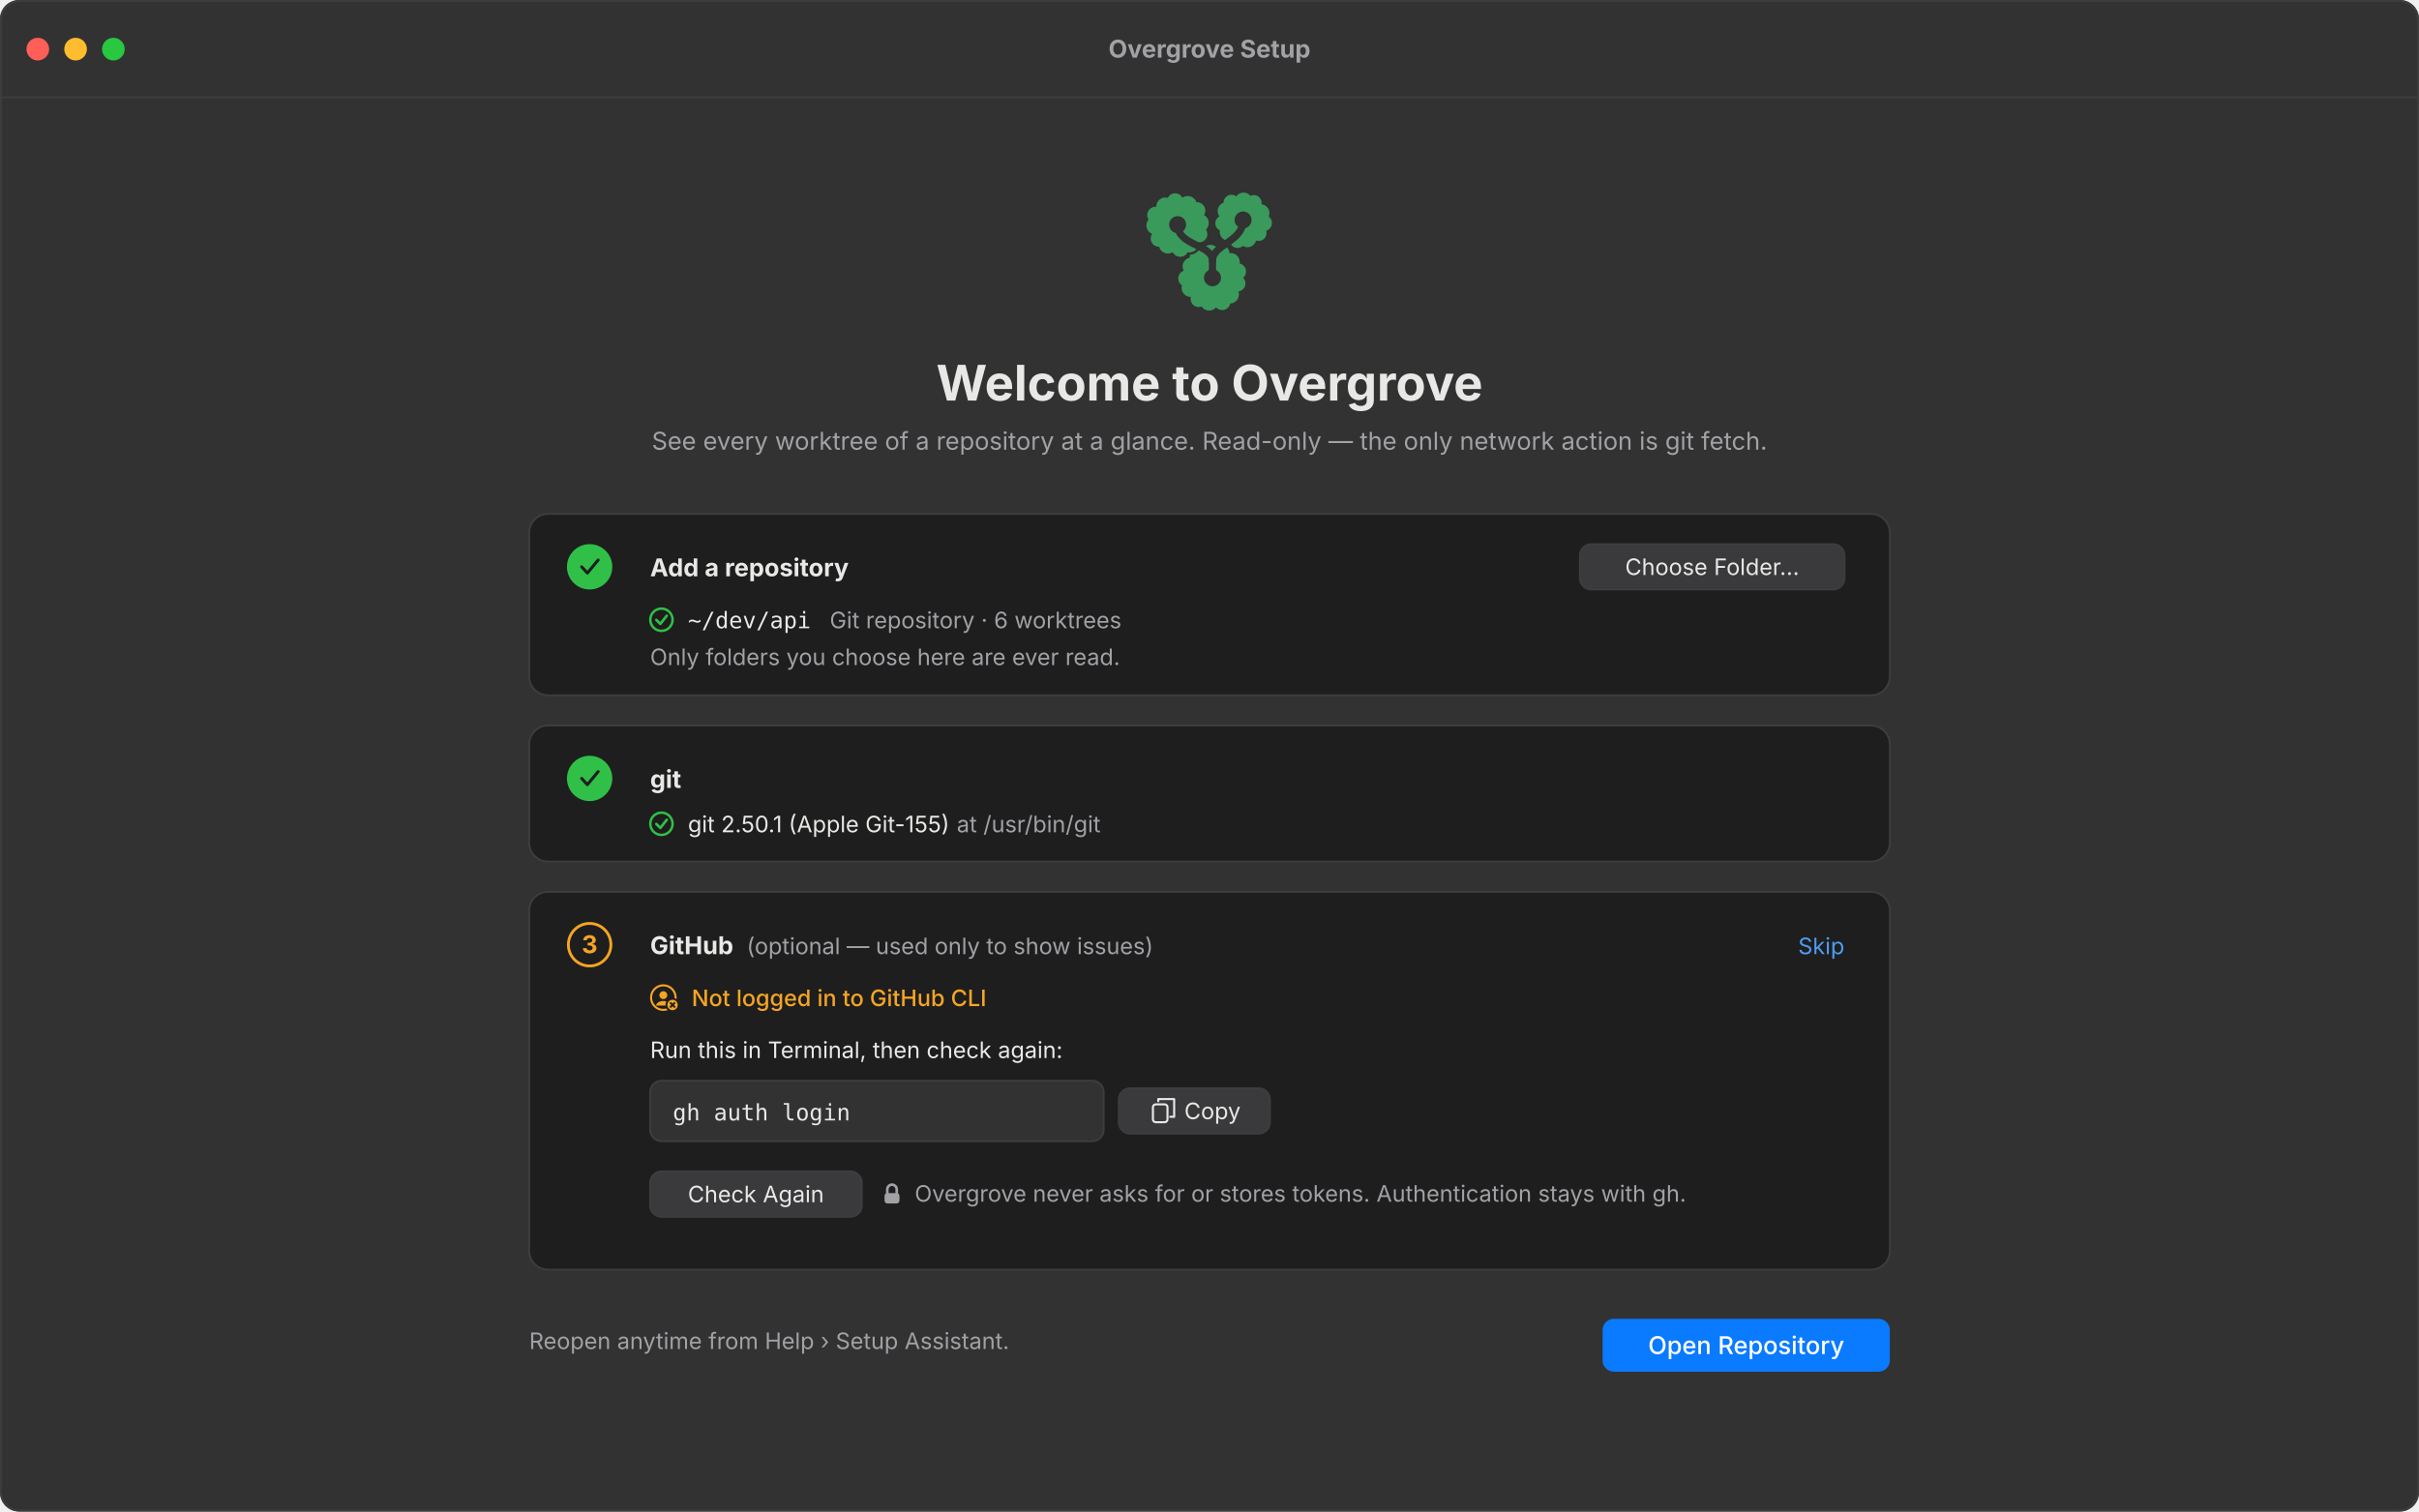
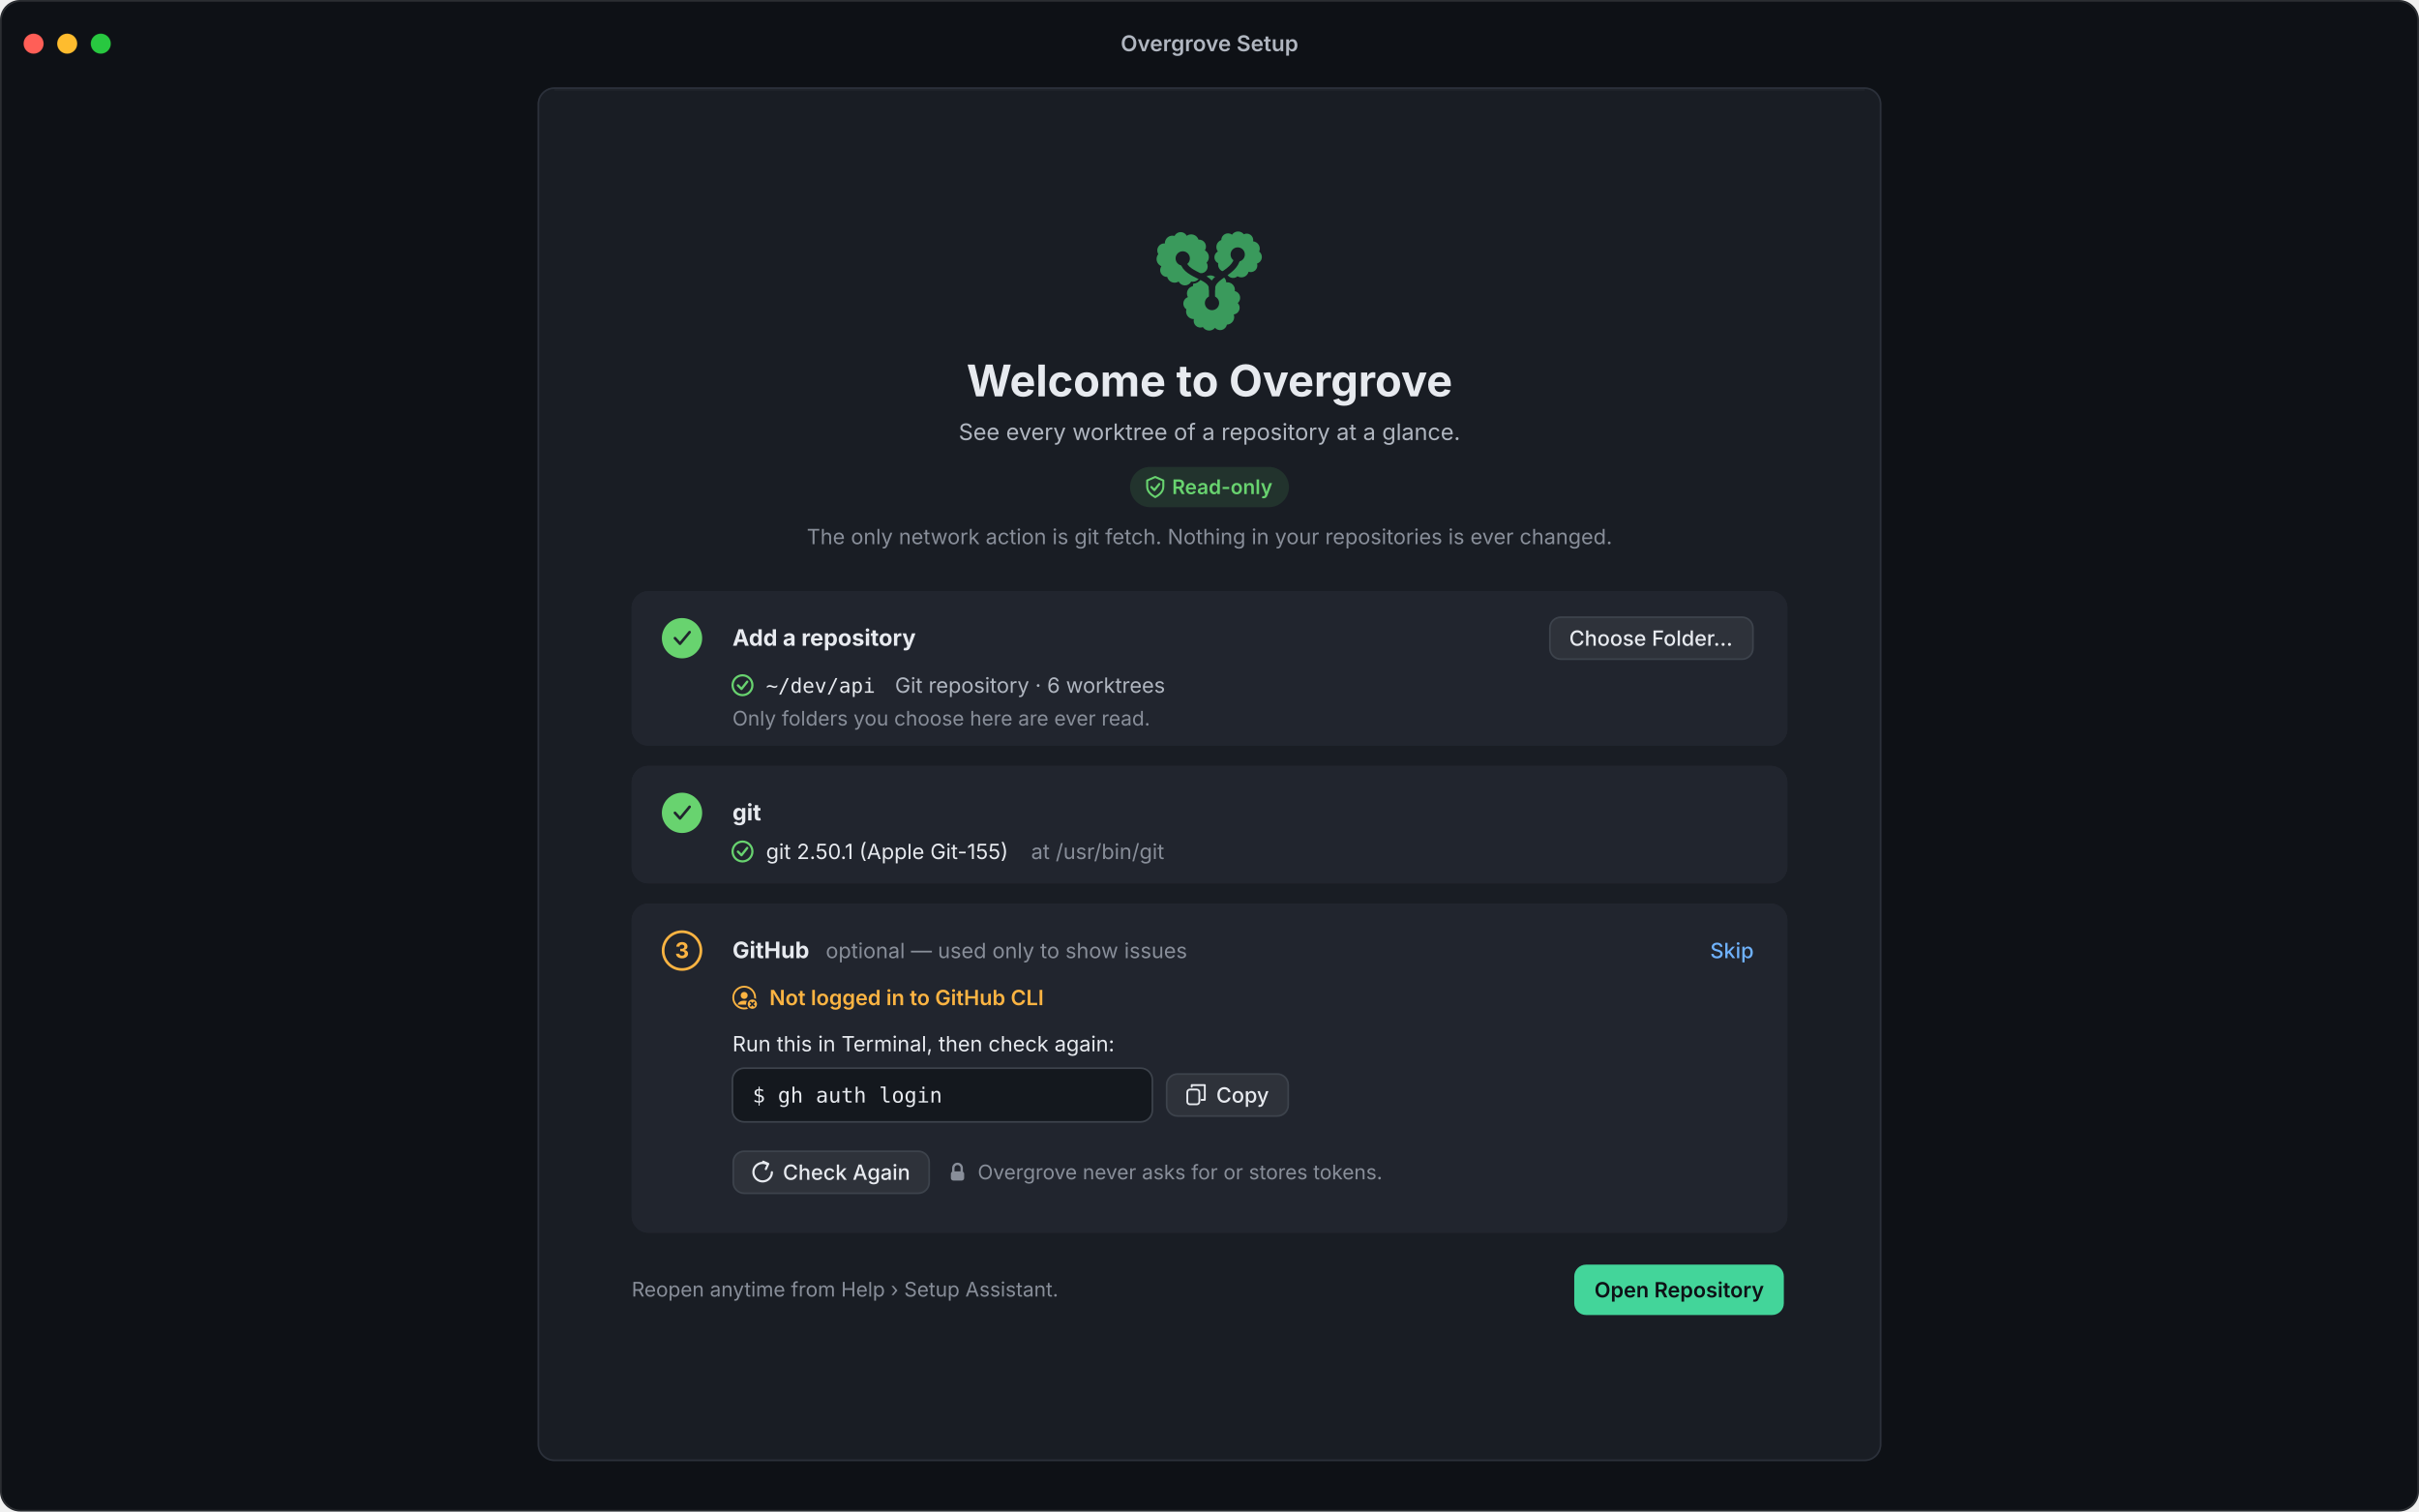
- <svg xmlns="http://www.w3.org/2000/svg" xml:space="preserve" width="1280" height="800" viewBox="0 0 1280 800">
+ <svg xmlns="http://www.w3.org/2000/svg" xml:space="preserve" width="1440" height="900" viewBox="0 0 1440 900">
  <defs>
    <clipPath id="win">
-       <rect x="0" y="0" width="1280" height="800" rx="10" />
+       <rect x="0" y="0" width="1440" height="900" rx="12" />
+     </clipPath>
+     <clipPath id="obclip">
+       <rect x="320" y="52" width="800" height="818" rx="10" />
    </clipPath>
  </defs>
  <g clip-path="url(#win)">
-     <rect x="0" y="0" width="1280" height="800" fill="#323232" />
+     <rect x="0" y="0" width="1440" height="900" fill="#0e1116" />
    <circle cx="20" cy="26" r="6" fill="#ff5f57" />
+     <circle cx="20" cy="26" r="6" fill="none" stroke="#000000" stroke-width="0.5" stroke-opacity="0.149" />
    <circle cx="40" cy="26" r="6" fill="#febc2e" />
+     <circle cx="40" cy="26" r="6" fill="none" stroke="#000000" stroke-width="0.5" stroke-opacity="0.149" />
    <circle cx="60" cy="26" r="6" fill="#28c840" />
-     <text x="640" y="30.5" font-family="-apple-system, 'SF Pro Text', 'Helvetica Neue', sans-serif" font-size="13" font-weight="700" fill="#a1a1a6" text-anchor="middle">Overgrove Setup</text>
-     <line x1="0" y1="51.5" x2="1280" y2="51.5" stroke="#3d3d3d" stroke-width="1" />
-     <svg x="604.0" y="100" width="72" height="67.5" viewBox="190 262 640 600">
-       <defs>
-         <mask id="gap" maskUnits="userSpaceOnUse" x="0" y="0" width="1024" height="1024">
-           <rect width="1024" height="1024" fill="#fff" />
-           <g fill="#000" stroke="#000" stroke-width="22">
-             <path d="M493.5 453.5 A38.5 38.5 0 0 1 459.1 513.2 A43.3 43.3 0 0 1 407.3 559.9 A39.3 39.3 0 0 1 337.2 559.5 A42.9 42.9 0 0 1 272.9 533.8 A38.4 38.4 0 0 1 240.3 473.6 A43.3 43.3 0 0 1 223.2 405.9 A39.3 39.3 0 0 1 259.8 345.9 A42.6 42.6 0 0 1 314.1 303.9 A38.2 38.2 0 0 1 382.4 303.2 A43.1 43.1 0 0 1 448.4 324.6 A39.2 39.2 0 0 1 484.2 384.8 A43.0 43.0 0 0 1 493.5 453.5 Z" />
-             <path d="M776.5 458.6 A37.0 37.0 0 0 1 729.0 504.6 A41.5 41.5 0 0 1 667.0 530.1 A37.7 37.7 0 0 1 604.5 505.2 A41.2 41.2 0 0 1 558.7 456.9 A36.8 36.8 0 0 1 556.8 391.1 A41.5 41.5 0 0 1 575.9 326.9 A37.8 37.8 0 0 1 636.3 296.9 A40.9 40.9 0 0 1 702.3 294.6 A36.7 36.7 0 0 1 754.5 334.2 A41.3 41.3 0 0 1 788.4 391.7 A38.1 38.1 0 0 1 776.5 458.6 Z" />
-           </g>
-         </mask>
-         <mask id="knock" maskUnits="userSpaceOnUse" x="0" y="0" width="1024" height="1024">
-           <rect width="1024" height="1024" fill="#fff" />
-           <g fill="none" stroke="#000" stroke-width="34" stroke-linecap="round" stroke-linejoin="round">
-             <path d="M524 680 L524 600 C524 522 360 530 360 430" />
-             <path d="M524 600 C524 522 668 512 668 408" />
-           </g>
-           <g fill="#000">
-             <circle cx="524" cy="680" r="40" />
-             <circle cx="360" cy="430" r="40" />
-             <circle cx="668" cy="408" r="40" />
-           </g>
-         </mask>
-       </defs>
-       <g fill="#3a9a5c" mask="url(#knock)">
-         <path d="M668.3 680.0 A38.0 38.0 0 0 1 646.0 744.1 A42.7 42.7 0 0 1 607.6 801.1 A38.7 38.7 0 0 1 540.9 819.0 A42.3 42.3 0 0 1 472.8 814.9 A37.8 37.8 0 0 1 422.5 770.0 A42.7 42.7 0 0 1 380.4 715.4 A38.8 38.8 0 0 1 388.8 646.7 A41.9 41.9 0 0 1 417.1 585.3 A37.7 37.7 0 0 1 475.4 551.8 A42.5 42.5 0 0 1 541.7 534.6 A38.6 38.6 0 0 1 603.9 564.2 A42.3 42.3 0 0 1 651.8 612.9 A38.7 38.7 0 0 1 668.3 680.0 Z" mask="url(#gap)" />
-         <path d="M493.5 453.5 A38.5 38.5 0 0 1 459.1 513.2 A43.3 43.3 0 0 1 407.3 559.9 A39.3 39.3 0 0 1 337.2 559.5 A42.9 42.9 0 0 1 272.9 533.8 A38.4 38.4 0 0 1 240.3 473.6 A43.3 43.3 0 0 1 223.2 405.9 A39.3 39.3 0 0 1 259.8 345.9 A42.6 42.6 0 0 1 314.1 303.9 A38.2 38.2 0 0 1 382.4 303.2 A43.1 43.1 0 0 1 448.4 324.6 A39.2 39.2 0 0 1 484.2 384.8 A43.0 43.0 0 0 1 493.5 453.5 Z" />
-         <path d="M776.5 458.6 A37.0 37.0 0 0 1 729.0 504.6 A41.5 41.5 0 0 1 667.0 530.1 A37.7 37.7 0 0 1 604.5 505.2 A41.2 41.2 0 0 1 558.7 456.9 A36.8 36.8 0 0 1 556.8 391.1 A41.5 41.5 0 0 1 575.9 326.9 A37.8 37.8 0 0 1 636.3 296.9 A40.9 40.9 0 0 1 702.3 294.6 A36.7 36.7 0 0 1 754.5 334.2 A41.3 41.3 0 0 1 788.4 391.7 A38.1 38.1 0 0 1 776.5 458.6 Z" />
-       </g>
-     </svg>
-     <text x="640" y="212" font-family="-apple-system, 'SF Pro Text', 'Helvetica Neue', sans-serif" font-size="26" font-weight="700" fill="#e8e8e6" text-anchor="middle">Welcome to Overgrove</text>
-     <text x="640" y="238" font-family="-apple-system, 'SF Pro Text', 'Helvetica Neue', sans-serif" font-size="13" font-weight="400" fill="#a1a1a6" text-anchor="middle">See every worktree of a repository at a glance. Read-only — the only network action is git fetch.</text>
-     <rect x="280" y="272" width="720" height="96" rx="10" fill="#1e1e1e" stroke="#3d3d3d" stroke-width="1" />
-     <circle cx="312" cy="300" r="12" fill="#30c048" />
-     <path d="M307.8 300.0 L310.8 303.3 L316.5 296.4" fill="none" stroke="#1e1e1e" stroke-width="1.6" stroke-linecap="round" stroke-linejoin="round" />
-     <text x="344" y="305" font-family="-apple-system, 'SF Pro Text', 'Helvetica Neue', sans-serif" font-size="13" font-weight="700" fill="#e8e8e6">Add a repository</text>
-     <rect x="836" y="288" width="140" height="24" rx="6" fill="#3a3a3c" stroke="#3d3d3d" stroke-width="1" />
-     <text x="906" y="304.32" font-family="-apple-system, 'SF Pro Text', 'Helvetica Neue', sans-serif" font-size="12" font-weight="400" fill="#e8e8e6" text-anchor="middle">Choose Folder…</text>
-     <circle cx="350" cy="328" r="5.9" fill="none" stroke="#30c048" stroke-width="1.3" />
-     <path d="M347.3 328.1 L349.4 330.2 L352.8 325.9" fill="none" stroke="#30c048" stroke-width="1.4" stroke-linecap="round" stroke-linejoin="round" />
-     <text x="364" y="332.5" font-family="'SF Mono', Menlo, monospace" font-size="12" font-weight="400" fill="#e8e8e6">~/dev/api</text>
-     <text x="439.027" y="332.5" font-family="-apple-system, 'SF Pro Text', 'Helvetica Neue', sans-serif" font-size="12" font-weight="400" fill="#a1a1a6">Git repository · 6 worktrees</text>
-     <text x="344" y="352" font-family="-apple-system, 'SF Pro Text', 'Helvetica Neue', sans-serif" font-size="12" font-weight="400" fill="#a1a1a6">Only folders you choose here are ever read.</text>
-     <rect x="280" y="384" width="720" height="72" rx="10" fill="#1e1e1e" stroke="#3d3d3d" stroke-width="1" />
-     <circle cx="312" cy="412" r="12" fill="#30c048" />
-     <path d="M307.8 412.0 L310.8 415.3 L316.5 408.4" fill="none" stroke="#1e1e1e" stroke-width="1.6" stroke-linecap="round" stroke-linejoin="round" />
-     <text x="344" y="417" font-family="-apple-system, 'SF Pro Text', 'Helvetica Neue', sans-serif" font-size="13" font-weight="700" fill="#e8e8e6">git</text>
-     <circle cx="350" cy="436" r="5.9" fill="none" stroke="#30c048" stroke-width="1.3" />
-     <path d="M347.3 436.1 L349.4 438.2 L352.8 433.9" fill="none" stroke="#30c048" stroke-width="1.4" stroke-linecap="round" stroke-linejoin="round" />
-     <text x="364" y="440.5" font-family="-apple-system, 'SF Pro Text', 'Helvetica Neue', sans-serif" font-size="12" font-weight="400" fill="#e8e8e6">git 2.50.1 (Apple Git-155)</text>
-     <text x="506.268" y="440.5" font-family="-apple-system, 'SF Pro Text', 'Helvetica Neue', sans-serif" font-size="12" font-weight="400" fill="#a1a1a6">at /usr/bin/git</text>
-     <rect x="280" y="472" width="720" height="200" rx="10" fill="#1e1e1e" stroke="#3d3d3d" stroke-width="1" />
-     <circle cx="312" cy="500" r="11.25" fill="none" stroke="#f5a524" stroke-width="1.5" />
-     <text x="312" y="504.5" font-family="-apple-system, 'SF Pro Text', 'Helvetica Neue', sans-serif" font-size="13" font-weight="700" fill="#f5a524" text-anchor="middle">3</text>
-     <text x="344" y="505" font-family="-apple-system, 'SF Pro Text', 'Helvetica Neue', sans-serif" font-size="13" font-weight="700" fill="#e8e8e6">GitHub</text>
-     <text x="395.082" y="505" font-family="-apple-system, 'SF Pro Text', 'Helvetica Neue', sans-serif" font-size="12" font-weight="400" fill="#a1a1a6">(optional — used only to show issues)</text>
-     <text x="976" y="505" font-family="-apple-system, 'SF Pro Text', 'Helvetica Neue', sans-serif" font-size="12" font-weight="400" fill="#4f9bf0" text-anchor="end">Skip</text>
-     <circle cx="351" cy="528" r="6.5" fill="none" stroke="#f5a524" stroke-width="1.1" />
-     <circle cx="351" cy="526.7" r="2.08" fill="#f5a524" />
-     <path d="M347.1 532.2 C347.8 529.0 354.2 529.0 354.9 532.2" fill="#f5a524" />
-     <circle cx="355.875" cy="531.9" r="3.25" fill="#f5a524" stroke="#1e1e1e" stroke-width="1" />
-     <line x1="354.575" y1="530.6" x2="357.175" y2="533.2" stroke="#1e1e1e" stroke-width="1" />
-     <line x1="357.175" y1="530.6" x2="354.575" y2="533.2" stroke="#1e1e1e" stroke-width="1" />
-     <text x="366" y="532.5" font-family="-apple-system, 'SF Pro Text', 'Helvetica Neue', sans-serif" font-size="12" font-weight="500" fill="#f5a524">Not logged in to GitHub CLI</text>
-     <text x="344" y="560" font-family="-apple-system, 'SF Pro Text', 'Helvetica Neue', sans-serif" font-size="12" font-weight="400" fill="#e8e8e6">Run this in Terminal, then check again:</text>
-     <rect x="344" y="572" width="240" height="32" rx="6" fill="#323232" stroke="#3d3d3d" stroke-width="1" />
-     <text x="356" y="593" font-family="'SF Mono', Menlo, monospace" font-size="12" font-weight="400" fill="#e8e8e6">gh auth login</text>
-     <rect x="592" y="576" width="80" height="24" rx="6" fill="#3a3a3c" stroke="#3d3d3d" stroke-width="1" />
-     <rect x="610.066" y="584.5" width="7.7" height="9.45" rx="1.5" fill="none" stroke="#e8e8e6" stroke-width="1.1" />
-     <path d="M612.9 582.8 L612.9 581.7 L621.3 581.7 L621.3 591.1 L619.2 591.1" fill="none" stroke="#e8e8e6" stroke-width="1.1" stroke-linecap="round" stroke-linejoin="round" />
-     <text x="626.666" y="592.32" font-family="-apple-system, 'SF Pro Text', 'Helvetica Neue', sans-serif" font-size="12" font-weight="400" fill="#e8e8e6">Copy</text>
-     <rect x="344" y="620" width="112" height="24" rx="6" fill="#3a3a3c" stroke="#3d3d3d" stroke-width="1" />
-     <text x="400" y="636.32" font-family="-apple-system, 'SF Pro Text', 'Helvetica Neue', sans-serif" font-size="12" font-weight="400" fill="#e8e8e6" text-anchor="middle">Check Again</text>
-     <rect x="468.04" y="631.45" width="7.92" height="5.5" rx="1.5" fill="#a1a1a6" />
-     <path d="M469.5 631.5 L469.5 629.5 A2.5 2.5 0 0 1 474.5 629.5 L474.5 631.5" fill="none" stroke="#a1a1a6" stroke-width="1.4" stroke-linecap="round" stroke-linejoin="round" />
-     <text x="484" y="636" font-family="-apple-system, 'SF Pro Text', 'Helvetica Neue', sans-serif" font-size="12" font-weight="400" fill="#a1a1a6">Overgrove never asks for or stores tokens. Authentication stays with gh.</text>
-     <text x="280" y="714" font-family="-apple-system, 'SF Pro Text', 'Helvetica Neue', sans-serif" font-size="12" font-weight="400" fill="#a1a1a6">Reopen anytime from Help › Setup Assistant.</text>
-     <rect x="848" y="698" width="152" height="28" rx="6" fill="#0a7aff" />
-     <text x="924" y="716.68" font-family="-apple-system, 'SF Pro Text', 'Helvetica Neue', sans-serif" font-size="13" font-weight="500" fill="#ffffff" text-anchor="middle">Open Repository</text>
+     <circle cx="60" cy="26" r="6" fill="none" stroke="#000000" stroke-width="0.5" stroke-opacity="0.149" />
+     <text x="720" y="30.5" font-family="'OG Sans', -apple-system, 'SF Pro Text', 'Helvetica Neue', sans-serif" font-size="13" font-weight="600" fill="#b0b6c0" text-anchor="middle">Overgrove Setup</text>
+     <rect x="320" y="52" width="800" height="818" rx="10" fill="#191d24" />
+     <g clip-path="url(#obclip)">
+       <svg x="686.0" y="136" width="68" height="63.8" viewBox="190 262 640 600">
+         <defs>
+           <mask id="gap" maskUnits="userSpaceOnUse" x="0" y="0" width="1024" height="1024">
+             <rect width="1024" height="1024" fill="#fff" />
+             <g fill="#000" stroke="#000" stroke-width="22">
+               <path d="M493.5 453.5 A38.5 38.5 0 0 1 459.1 513.2 A43.3 43.3 0 0 1 407.3 559.9 A39.3 39.3 0 0 1 337.2 559.5 A42.9 42.9 0 0 1 272.9 533.8 A38.4 38.4 0 0 1 240.3 473.6 A43.3 43.3 0 0 1 223.2 405.9 A39.3 39.3 0 0 1 259.8 345.9 A42.6 42.6 0 0 1 314.1 303.9 A38.2 38.2 0 0 1 382.4 303.2 A43.1 43.1 0 0 1 448.4 324.6 A39.2 39.2 0 0 1 484.2 384.8 A43.0 43.0 0 0 1 493.5 453.5 Z" />
+               <path d="M776.5 458.6 A37.0 37.0 0 0 1 729.0 504.6 A41.5 41.5 0 0 1 667.0 530.1 A37.7 37.7 0 0 1 604.5 505.2 A41.2 41.2 0 0 1 558.7 456.9 A36.8 36.8 0 0 1 556.8 391.1 A41.5 41.5 0 0 1 575.9 326.9 A37.8 37.8 0 0 1 636.3 296.9 A40.9 40.9 0 0 1 702.3 294.6 A36.7 36.7 0 0 1 754.5 334.2 A41.3 41.3 0 0 1 788.4 391.7 A38.1 38.1 0 0 1 776.5 458.6 Z" />
+             </g>
+           </mask>
+           <mask id="knock" maskUnits="userSpaceOnUse" x="0" y="0" width="1024" height="1024">
+             <rect width="1024" height="1024" fill="#fff" />
+             <g fill="none" stroke="#000" stroke-width="34" stroke-linecap="round" stroke-linejoin="round">
+               <path d="M524 680 L524 600 C524 522 360 530 360 430" />
+               <path d="M524 600 C524 522 668 512 668 408" />
+             </g>
+             <g fill="#000">
+               <circle cx="524" cy="680" r="40" />
+               <circle cx="360" cy="430" r="40" />
+               <circle cx="668" cy="408" r="40" />
+             </g>
+           </mask>
+         </defs>
+         <g fill="#3a9a5c" mask="url(#knock)">
+           <path d="M668.3 680.0 A38.0 38.0 0 0 1 646.0 744.1 A42.7 42.7 0 0 1 607.6 801.1 A38.7 38.7 0 0 1 540.9 819.0 A42.3 42.3 0 0 1 472.8 814.9 A37.8 37.8 0 0 1 422.5 770.0 A42.7 42.7 0 0 1 380.4 715.4 A38.8 38.8 0 0 1 388.8 646.7 A41.9 41.9 0 0 1 417.1 585.3 A37.7 37.7 0 0 1 475.4 551.8 A42.5 42.5 0 0 1 541.7 534.6 A38.6 38.6 0 0 1 603.9 564.2 A42.3 42.3 0 0 1 651.8 612.9 A38.7 38.7 0 0 1 668.3 680.0 Z" mask="url(#gap)" />
+           <path d="M493.5 453.5 A38.5 38.5 0 0 1 459.1 513.2 A43.3 43.3 0 0 1 407.3 559.9 A39.3 39.3 0 0 1 337.2 559.5 A42.9 42.9 0 0 1 272.9 533.8 A38.4 38.4 0 0 1 240.3 473.6 A43.3 43.3 0 0 1 223.2 405.9 A39.3 39.3 0 0 1 259.8 345.9 A42.6 42.6 0 0 1 314.1 303.9 A38.2 38.2 0 0 1 382.4 303.2 A43.1 43.1 0 0 1 448.4 324.6 A39.2 39.2 0 0 1 484.2 384.8 A43.0 43.0 0 0 1 493.5 453.5 Z" />
+           <path d="M776.5 458.6 A37.0 37.0 0 0 1 729.0 504.6 A41.5 41.5 0 0 1 667.0 530.1 A37.7 37.7 0 0 1 604.5 505.2 A41.2 41.2 0 0 1 558.7 456.9 A36.8 36.8 0 0 1 556.8 391.1 A41.5 41.5 0 0 1 575.9 326.9 A37.8 37.8 0 0 1 636.3 296.9 A40.9 40.9 0 0 1 702.3 294.6 A36.7 36.7 0 0 1 754.5 334.2 A41.3 41.3 0 0 1 788.4 391.7 A38.1 38.1 0 0 1 776.5 458.6 Z" />
+         </g>
+       </svg>
+       <text x="720" y="236" font-family="'OG Sans', -apple-system, 'SF Pro Text', 'Helvetica Neue', sans-serif" font-size="26" font-weight="700" fill="#e7eaef" text-anchor="middle">Welcome to Overgrove</text>
+       <text x="720" y="262" font-family="'OG Sans', -apple-system, 'SF Pro Text', 'Helvetica Neue', sans-serif" font-size="13.5" font-weight="400" fill="#b0b6c0" text-anchor="middle">See every worktree of a repository at a glance.</text>
+       <rect x="672.698" y="278" width="94.603" height="24" rx="12" fill="#68d36f" fill-opacity="0.12" />
+       <path d="M687.7 284.0 L692.5 286.1 L692.5 289.7 C692.5 293.0 689.8 294.8 687.7 296.0 C685.6 294.8 682.9 293.0 682.9 289.7 L682.9 286.1 Z" fill="none" stroke="#68d36f" stroke-width="1.2" stroke-linecap="round" stroke-linejoin="round" />
+       <path d="M685.4 290.0 L687.2 291.8 L690.1 288.2" fill="none" stroke="#68d36f" stroke-width="1.3" stroke-linecap="round" stroke-linejoin="round" />
+       <text x="697.698" y="294.2" font-family="'OG Sans', -apple-system, 'SF Pro Text', 'Helvetica Neue', sans-serif" font-size="12" font-weight="600" fill="#68d36f">Read-only</text>
+       <text x="720" y="324" font-family="'OG Sans', -apple-system, 'SF Pro Text', 'Helvetica Neue', sans-serif" font-size="12.5" font-weight="400" fill="#888e99" text-anchor="middle">The only network action is git fetch. Nothing in your repositories is ever changed.</text>
+       <rect x="376" y="352" width="688" height="92" rx="10" fill="#21252e" />
+       <rect x="376.5" y="352.5" width="687" height="91" rx="9.5" fill="none" stroke="#21252e" stroke-width="1" />
+       <circle cx="406" cy="380" r="12" fill="#68d36f" />
+       <path d="M401.8 380.0 L404.8 383.3 L410.5 376.4" fill="none" stroke="#21252e" stroke-width="1.6" stroke-linecap="round" stroke-linejoin="round" />
+       <text x="436" y="384.5" font-family="'OG Sans', -apple-system, 'SF Pro Text', 'Helvetica Neue', sans-serif" font-size="13.5" font-weight="700" fill="#e7eaef">Add a repository</text>
+       <rect x="922.63" y="367.5" width="120.87" height="25" rx="6.5" fill="#ffffff" fill-opacity="0.059" stroke="#3d434c" stroke-width="1" />
+       <text x="934.13" y="384.5" font-family="'OG Sans', -apple-system, 'SF Pro Text', 'Helvetica Neue', sans-serif" font-size="12.5" font-weight="500" fill="#e7eaef">Choose Folder…</text>
+       <circle cx="442" cy="408" r="5.9" fill="none" stroke="#68d36f" stroke-width="1.3" />
+       <path d="M439.3 408.1 L441.4 410.2 L444.8 405.9" fill="none" stroke="#68d36f" stroke-width="1.4" stroke-linecap="round" stroke-linejoin="round" />
+       <text x="456" y="412.5" font-family="'OG Mono', 'SF Mono', Menlo, monospace" font-size="12" font-weight="400" fill="#e7eaef">~/dev/api</text>
+       <text x="532.762" y="412.5" font-family="'OG Sans', -apple-system, 'SF Pro Text', 'Helvetica Neue', sans-serif" font-size="12.5" font-weight="400" fill="#b0b6c0">Git repository · 6 worktrees</text>
+       <text x="436" y="432" font-family="'OG Sans', -apple-system, 'SF Pro Text', 'Helvetica Neue', sans-serif" font-size="12" font-weight="400" fill="#888e99">Only folders you choose here are ever read.</text>
+       <rect x="376" y="456" width="688" height="70" rx="10" fill="#21252e" />
+       <rect x="376.5" y="456.5" width="687" height="69" rx="9.5" fill="none" stroke="#21252e" stroke-width="1" />
+       <circle cx="406" cy="484" r="12" fill="#68d36f" />
+       <path d="M401.8 484.0 L404.8 487.3 L410.5 480.4" fill="none" stroke="#21252e" stroke-width="1.6" stroke-linecap="round" stroke-linejoin="round" />
+       <text x="436" y="488.5" font-family="'OG Sans', -apple-system, 'SF Pro Text', 'Helvetica Neue', sans-serif" font-size="13.5" font-weight="700" fill="#e7eaef">git</text>
+       <circle cx="442" cy="507" r="5.9" fill="none" stroke="#68d36f" stroke-width="1.3" />
+       <path d="M439.3 507.1 L441.4 509.2 L444.8 504.9" fill="none" stroke="#68d36f" stroke-width="1.4" stroke-linecap="round" stroke-linejoin="round" />
+       <text x="456" y="511.5" font-family="'OG Sans', -apple-system, 'SF Pro Text', 'Helvetica Neue', sans-serif" font-size="12.5" font-weight="400" fill="#e7eaef">git 2.50.1 (Apple Git-155)</text>
+       <text x="613.799" y="511.5" font-family="'OG Sans', -apple-system, 'SF Pro Text', 'Helvetica Neue', sans-serif" font-size="12.5" font-weight="400" fill="#888e99">at /usr/bin/git</text>
+       <rect x="376" y="538" width="688" height="196" rx="10" fill="#21252e" />
+       <rect x="376.5" y="538.5" width="687" height="195" rx="9.5" fill="none" stroke="#21252e" stroke-width="1" />
+       <circle cx="406" cy="566" r="11.25" fill="none" stroke="#fcb442" stroke-width="1.6" />
+       <text x="406" y="570.5" font-family="'OG Sans', -apple-system, 'SF Pro Text', 'Helvetica Neue', sans-serif" font-size="13" font-weight="700" fill="#fcb442" text-anchor="middle">3</text>
+       <text x="436" y="570.5" font-family="'OG Sans', -apple-system, 'SF Pro Text', 'Helvetica Neue', sans-serif" font-size="13.5" font-weight="700" fill="#e7eaef">GitHub</text>
+       <text x="491.547" y="570.5" font-family="'OG Sans', -apple-system, 'SF Pro Text', 'Helvetica Neue', sans-serif" font-size="12.5" font-weight="400" fill="#888e99">optional — used only to show issues</text>
+       <text x="1044" y="570.5" font-family="'OG Sans', -apple-system, 'SF Pro Text', 'Helvetica Neue', sans-serif" font-size="12.5" font-weight="500" fill="#6fb2fc" text-anchor="end">Skip</text>
+       <circle cx="443" cy="594" r="6.5" fill="none" stroke="#fcb442" stroke-width="1.1" />
+       <circle cx="443" cy="592.7" r="2.08" fill="#fcb442" />
+       <path d="M439.1 598.2 C439.8 595.0 446.2 595.0 446.9 598.2" fill="#fcb442" />
+       <circle cx="447.875" cy="597.9" r="3.25" fill="#fcb442" stroke="#21252e" stroke-width="1" />
+       <line x1="446.575" y1="596.6" x2="449.175" y2="599.2" stroke="#21252e" stroke-width="1" />
+       <line x1="449.175" y1="596.6" x2="446.575" y2="599.2" stroke="#21252e" stroke-width="1" />
+       <text x="458" y="598.5" font-family="'OG Sans', -apple-system, 'SF Pro Text', 'Helvetica Neue', sans-serif" font-size="12.5" font-weight="600" fill="#fcb442">Not logged in to GitHub CLI</text>
+       <text x="436" y="626" font-family="'OG Sans', -apple-system, 'SF Pro Text', 'Helvetica Neue', sans-serif" font-size="12.5" font-weight="400" fill="#e7eaef">Run this in Terminal, then check again:</text>
+       <rect x="436" y="636" width="250" height="32" rx="7" fill="#14181e" stroke="#3d434c" stroke-width="1" />
+       <text x="448" y="656.5" font-family="'OG Mono', 'SF Mono', Menlo, monospace" font-size="12.5" font-weight="400" fill="#e7eaef">$ gh auth login</text>
+       <rect x="694.5" y="639.5" width="72.354" height="25" rx="6.5" fill="#ffffff" fill-opacity="0.059" stroke="#3d434c" stroke-width="1" />
+       <rect x="706.8" y="648.75" width="7.15" height="8.775" rx="1.5" fill="none" stroke="#e7eaef" stroke-width="1.1" />
+       <path d="M709.4 647.1 L709.4 646.1 L717.2 646.1 L717.2 654.9 L715.2 654.9" fill="none" stroke="#e7eaef" stroke-width="1.1" stroke-linecap="round" stroke-linejoin="round" />
+       <text x="724" y="656.5" font-family="'OG Sans', -apple-system, 'SF Pro Text', 'Helvetica Neue', sans-serif" font-size="12.5" font-weight="500" fill="#e7eaef">Copy</text>
+       <rect x="436.5" y="685.5" width="116.635" height="25" rx="6.5" fill="#ffffff" fill-opacity="0.059" stroke="#3d434c" stroke-width="1" />
+       <path d="M459.5 698.0 A5.5 5.5 0 1 1 456.8 693.2" fill="none" stroke="#e7eaef" stroke-width="1.3" stroke-linecap="round" stroke-linejoin="round" />
+       <path d="M454.3 691.7 L457.3 693.0 L455.9 696.1" fill="none" stroke="#e7eaef" stroke-width="1.3" stroke-linecap="round" stroke-linejoin="round" />
+       <text x="466" y="702.5" font-family="'OG Sans', -apple-system, 'SF Pro Text', 'Helvetica Neue', sans-serif" font-size="12.5" font-weight="500" fill="#e7eaef">Check Again</text>
+       <rect x="566.04" y="697.45" width="7.92" height="5.5" rx="1.5" fill="#888e99" />
+       <path d="M567.5 697.5 L567.5 695.5 A2.5 2.5 0 0 1 572.5 695.5 L572.5 697.5" fill="none" stroke="#888e99" stroke-width="1.4" stroke-linecap="round" stroke-linejoin="round" />
+       <text x="582" y="702.2" font-family="'OG Sans', -apple-system, 'SF Pro Text', 'Helvetica Neue', sans-serif" font-size="12" font-weight="400" fill="#888e99">Overgrove never asks for or stores tokens.</text>
+       <text x="376" y="772" font-family="'OG Sans', -apple-system, 'SF Pro Text', 'Helvetica Neue', sans-serif" font-size="12" font-weight="400" fill="#888e99">Reopen anytime from Help › Setup Assistant.</text>
+       <rect x="937.131" y="753" width="124.763" height="30" rx="7" fill="#43d59a" />
+       <text x="949.131" y="772.5" font-family="'OG Sans', -apple-system, 'SF Pro Text', 'Helvetica Neue', sans-serif" font-size="12.5" font-weight="600" fill="#0e1116">Open Repository</text>
+     </g>
+     <rect x="320.5" y="52.5" width="799" height="817" rx="9.5" fill="none" stroke="#2b303a" stroke-width="1" />
+     <line x1="330" y1="53.5" x2="1110" y2="53.5" stroke="#ffffff" stroke-width="1" stroke-opacity="0.035" />
  </g>
-   <rect x="0.5" y="0.5" width="1279" height="799" rx="10" fill="none" stroke="#3d3d3d" stroke-width="1" />
+   <rect x="0.5" y="0.5" width="1439" height="899" rx="12" fill="none" stroke="#ffffff" stroke-width="1" stroke-opacity="0.122" />
</svg>
